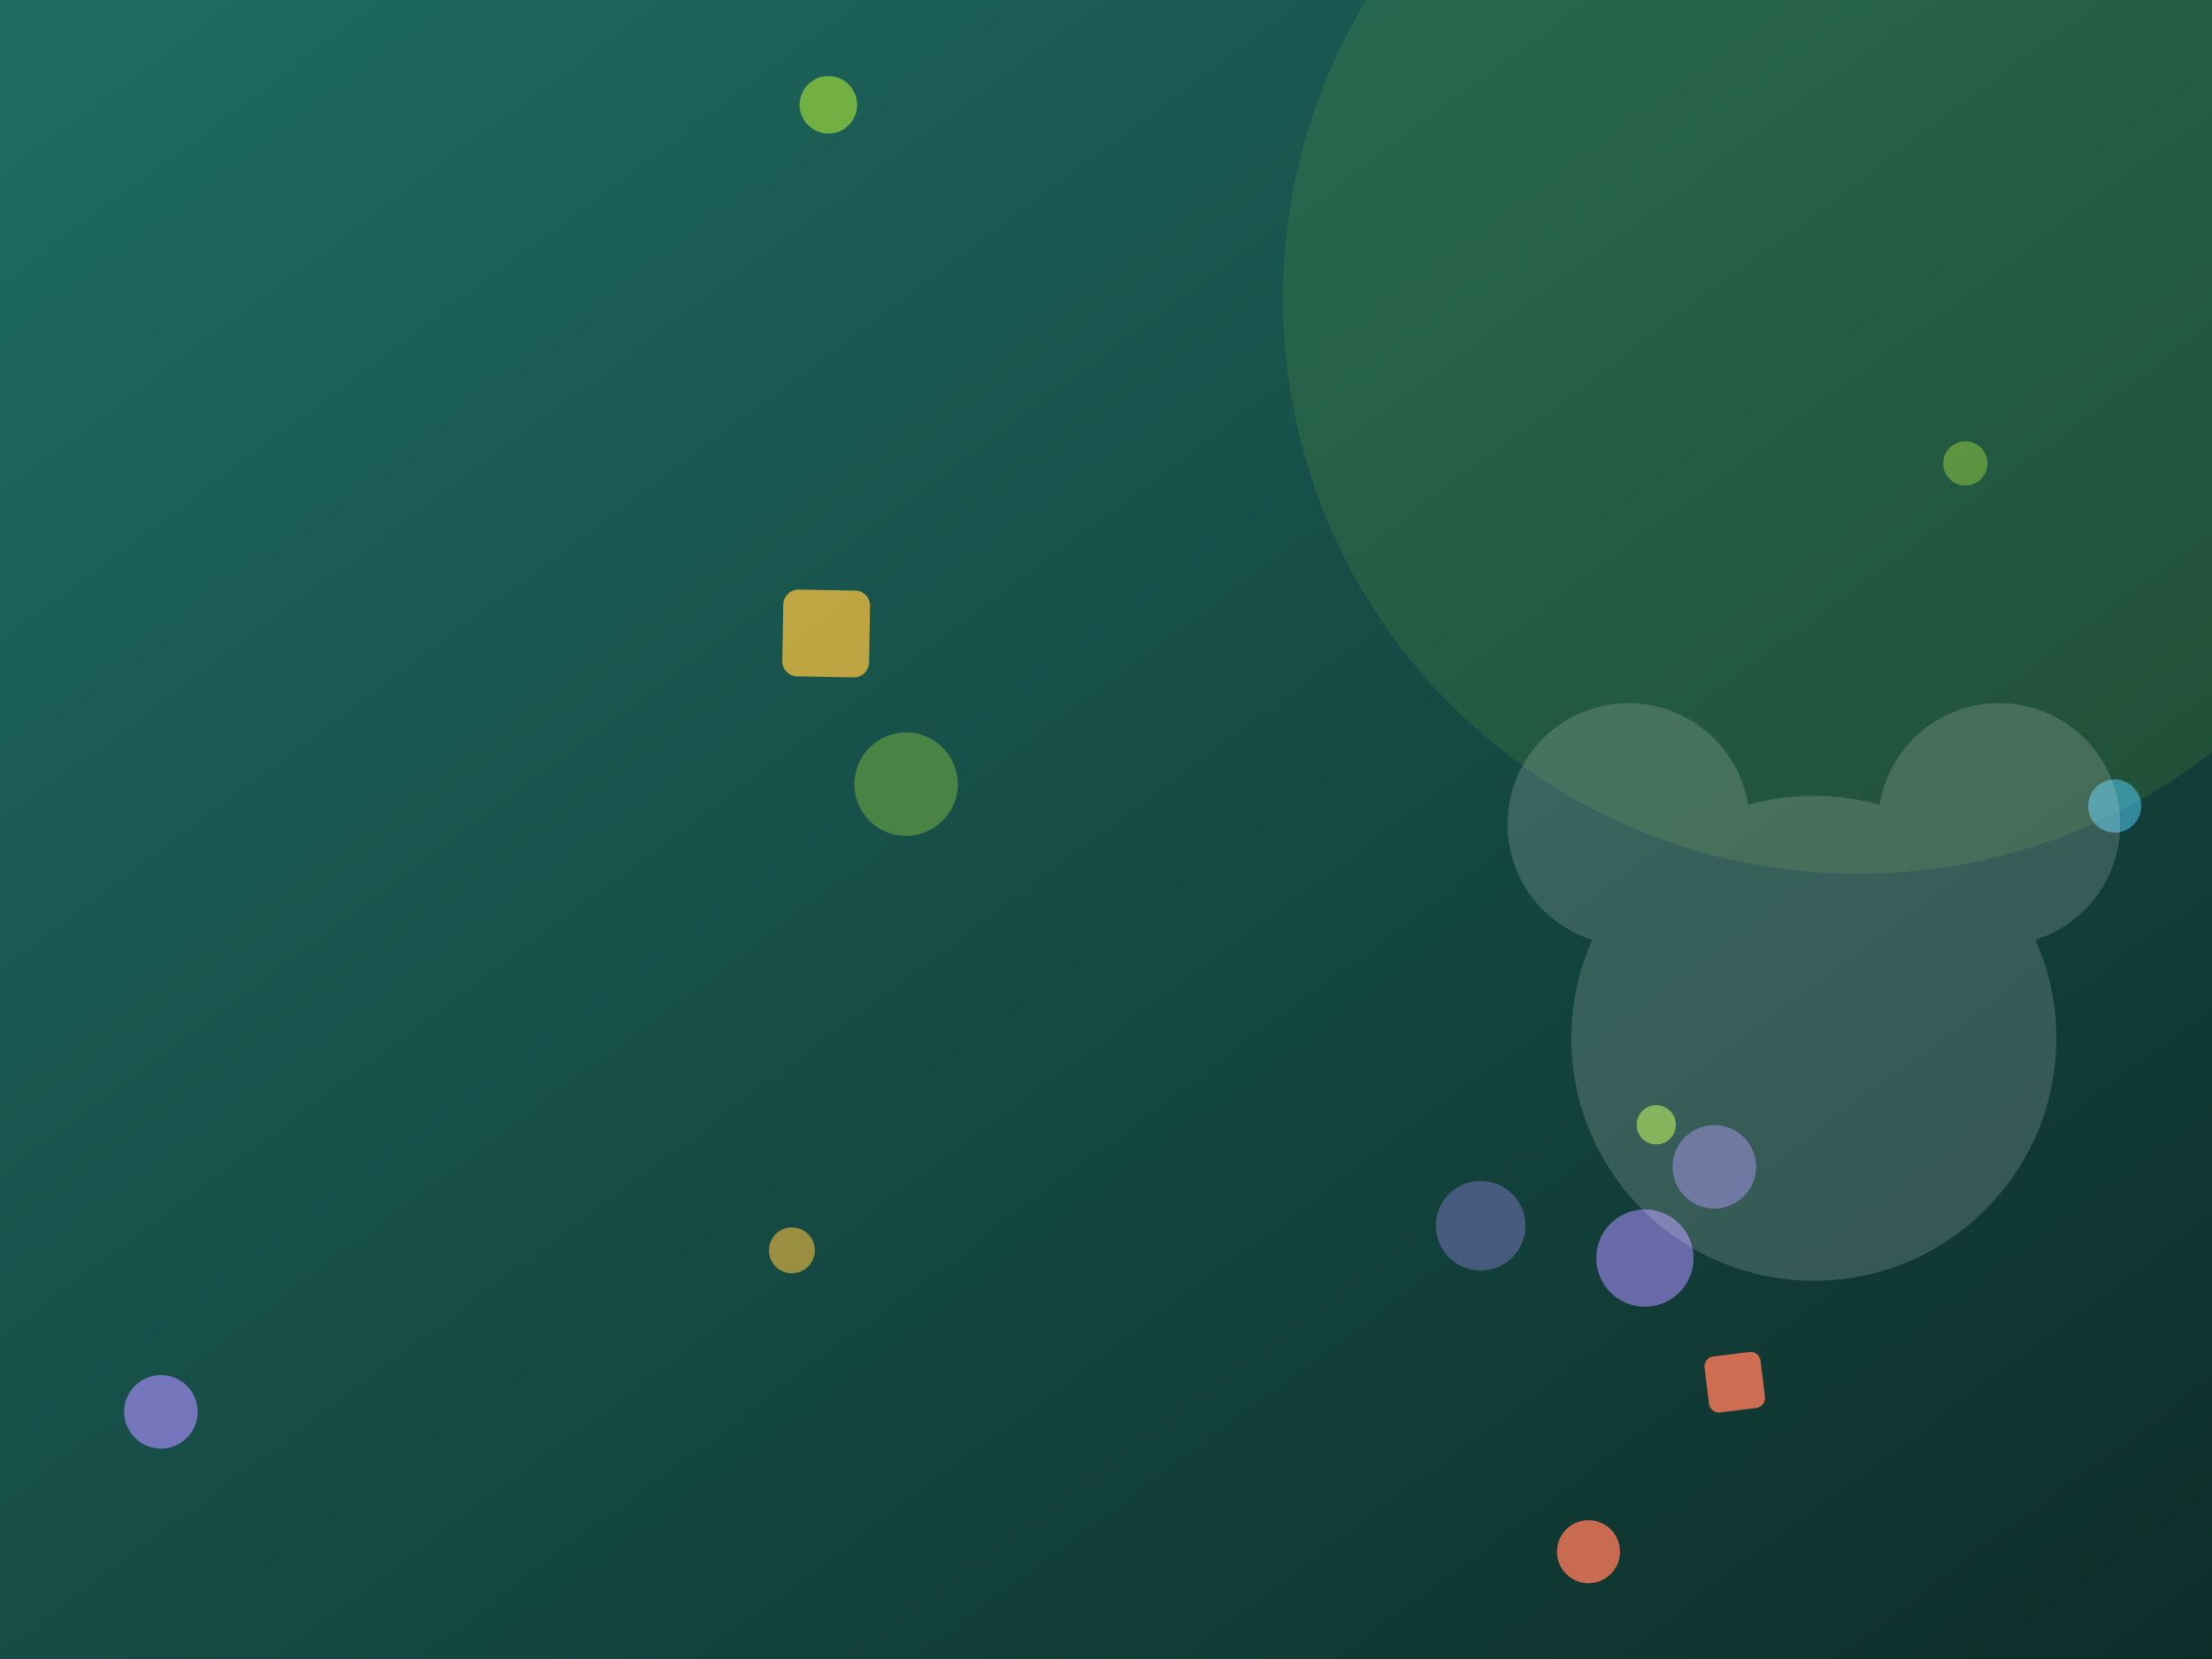
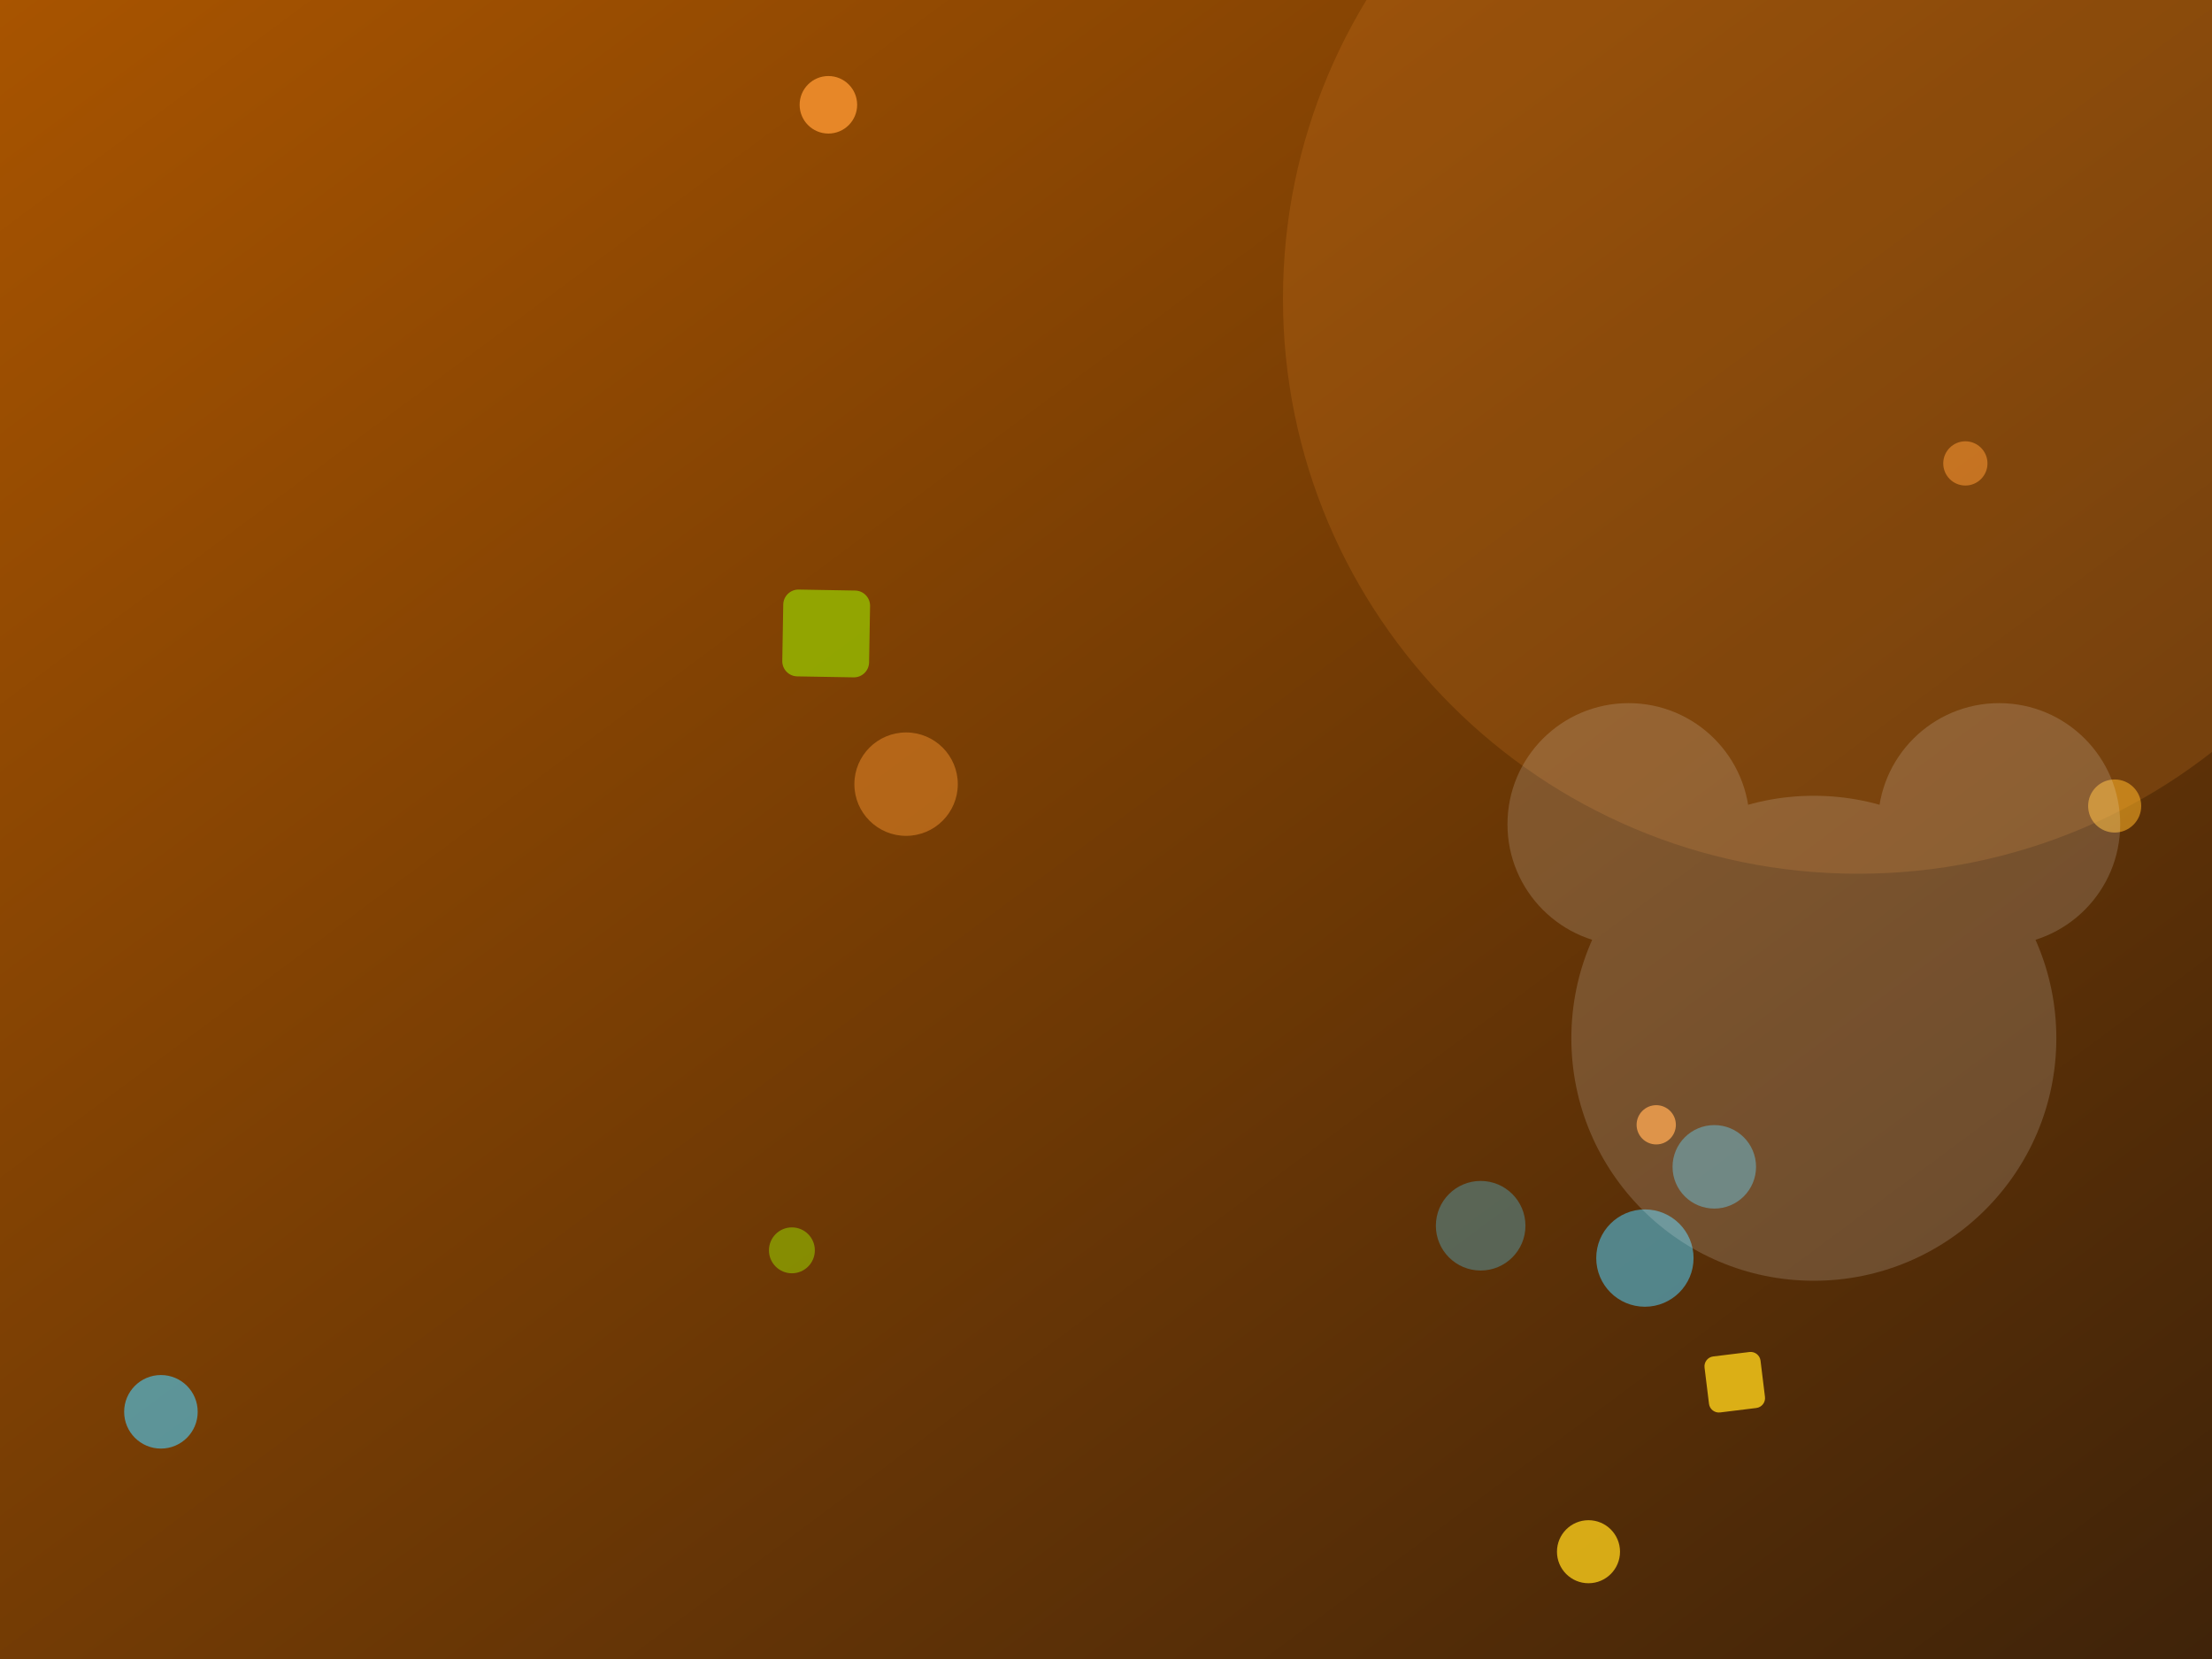
<svg xmlns="http://www.w3.org/2000/svg" viewBox="0 0 800 600" role="img" aria-label="">
  <defs>
    <linearGradient id="g" x1="0" y1="0" x2="1" y2="1">
-       <stop offset="0" stop-color="#1F6C63" />
-       <stop offset="1" stop-color="#0D2D29" />
+       <stop offset="0" stop-color="#A85400" />
+       <stop offset="1" stop-color="#3F2309" />
    </linearGradient>
  </defs>
  <rect width="800" height="600" fill="url(#g)" />
-   <circle cx="672" cy="108" r="208" fill="#8CC63F" opacity="0.13" />
-   <circle cx="594.9" cy="455.0" r="17.6" fill="#A78BFA" opacity="0.58" />
-   <circle cx="599.0" cy="406.8" r="7.1" fill="#8CC63F" opacity="0.76" />
-   <rect x="283.1" y="213.4" width="31.4" height="31.4" rx="5.5" fill="#FFC53D" opacity="0.72" transform="rotate(1 298.8 229.0)" />
-   <rect x="617.2" y="489.7" width="20.4" height="20.4" rx="3.6" fill="#FF7A59" opacity="0.79" transform="rotate(-7 627.4 499.9)" />
-   <circle cx="620.0" cy="422.0" r="15.1" fill="#A78BFA" opacity="0.45" />
-   <circle cx="764.8" cy="291.5" r="9.6" fill="#4FC3E8" opacity="0.56" />
-   <circle cx="286.4" cy="452.2" r="8.3" fill="#FFC53D" opacity="0.57" />
-   <circle cx="299.6" cy="37.9" r="10.4" fill="#8CC63F" opacity="0.78" />
-   <circle cx="535.5" cy="443.3" r="16.2" fill="#A78BFA" opacity="0.35" />
-   <circle cx="58.2" cy="510.6" r="13.3" fill="#A78BFA" opacity="0.65" />
-   <circle cx="327.7" cy="283.6" r="18.7" fill="#8CC63F" opacity="0.44" />
-   <circle cx="710.8" cy="167.6" r="8.0" fill="#8CC63F" opacity="0.54" />
-   <circle cx="574.5" cy="561.2" r="11.4" fill="#FF7A59" opacity="0.77" />
+   <circle cx="672" cy="108" r="208" fill="#FF9933" opacity="0.16" />
+   <circle cx="594.9" cy="455.0" r="17.6" fill="#4FC3E8" opacity="0.58" />
+   <circle cx="599.0" cy="406.8" r="7.1" fill="#FF9933" opacity="0.76" />
+   <rect x="283.1" y="213.4" width="31.4" height="31.4" rx="5.5" fill="#99CC00" opacity="0.72" transform="rotate(1 298.8 229.0)" />
+   <rect x="617.2" y="489.7" width="20.4" height="20.4" rx="3.6" fill="#FFD11A" opacity="0.79" transform="rotate(-7 627.4 499.9)" />
+   <circle cx="620.0" cy="422.0" r="15.1" fill="#4FC3E8" opacity="0.45" />
+   <circle cx="764.8" cy="291.5" r="9.6" fill="#FFB226" opacity="0.56" />
+   <circle cx="286.4" cy="452.2" r="8.3" fill="#99CC00" opacity="0.57" />
+   <circle cx="299.6" cy="37.9" r="10.4" fill="#FF9933" opacity="0.78" />
+   <circle cx="535.5" cy="443.3" r="16.2" fill="#4FC3E8" opacity="0.35" />
+   <circle cx="58.2" cy="510.6" r="13.3" fill="#4FC3E8" opacity="0.65" />
+   <circle cx="327.7" cy="283.6" r="18.7" fill="#FF9933" opacity="0.44" />
+   <circle cx="710.8" cy="167.6" r="8.0" fill="#FF9933" opacity="0.54" />
+   <circle cx="574.5" cy="561.2" r="11.4" fill="#FFD11A" opacity="0.77" />
  <g opacity="0.16" fill="#ffffff">
    <circle cx="589.0" cy="298.1" r="43.8" />
    <circle cx="723.0" cy="298.1" r="43.8" />
    <circle cx="656.0" cy="375.5" r="87.7" />
  </g>
</svg>
